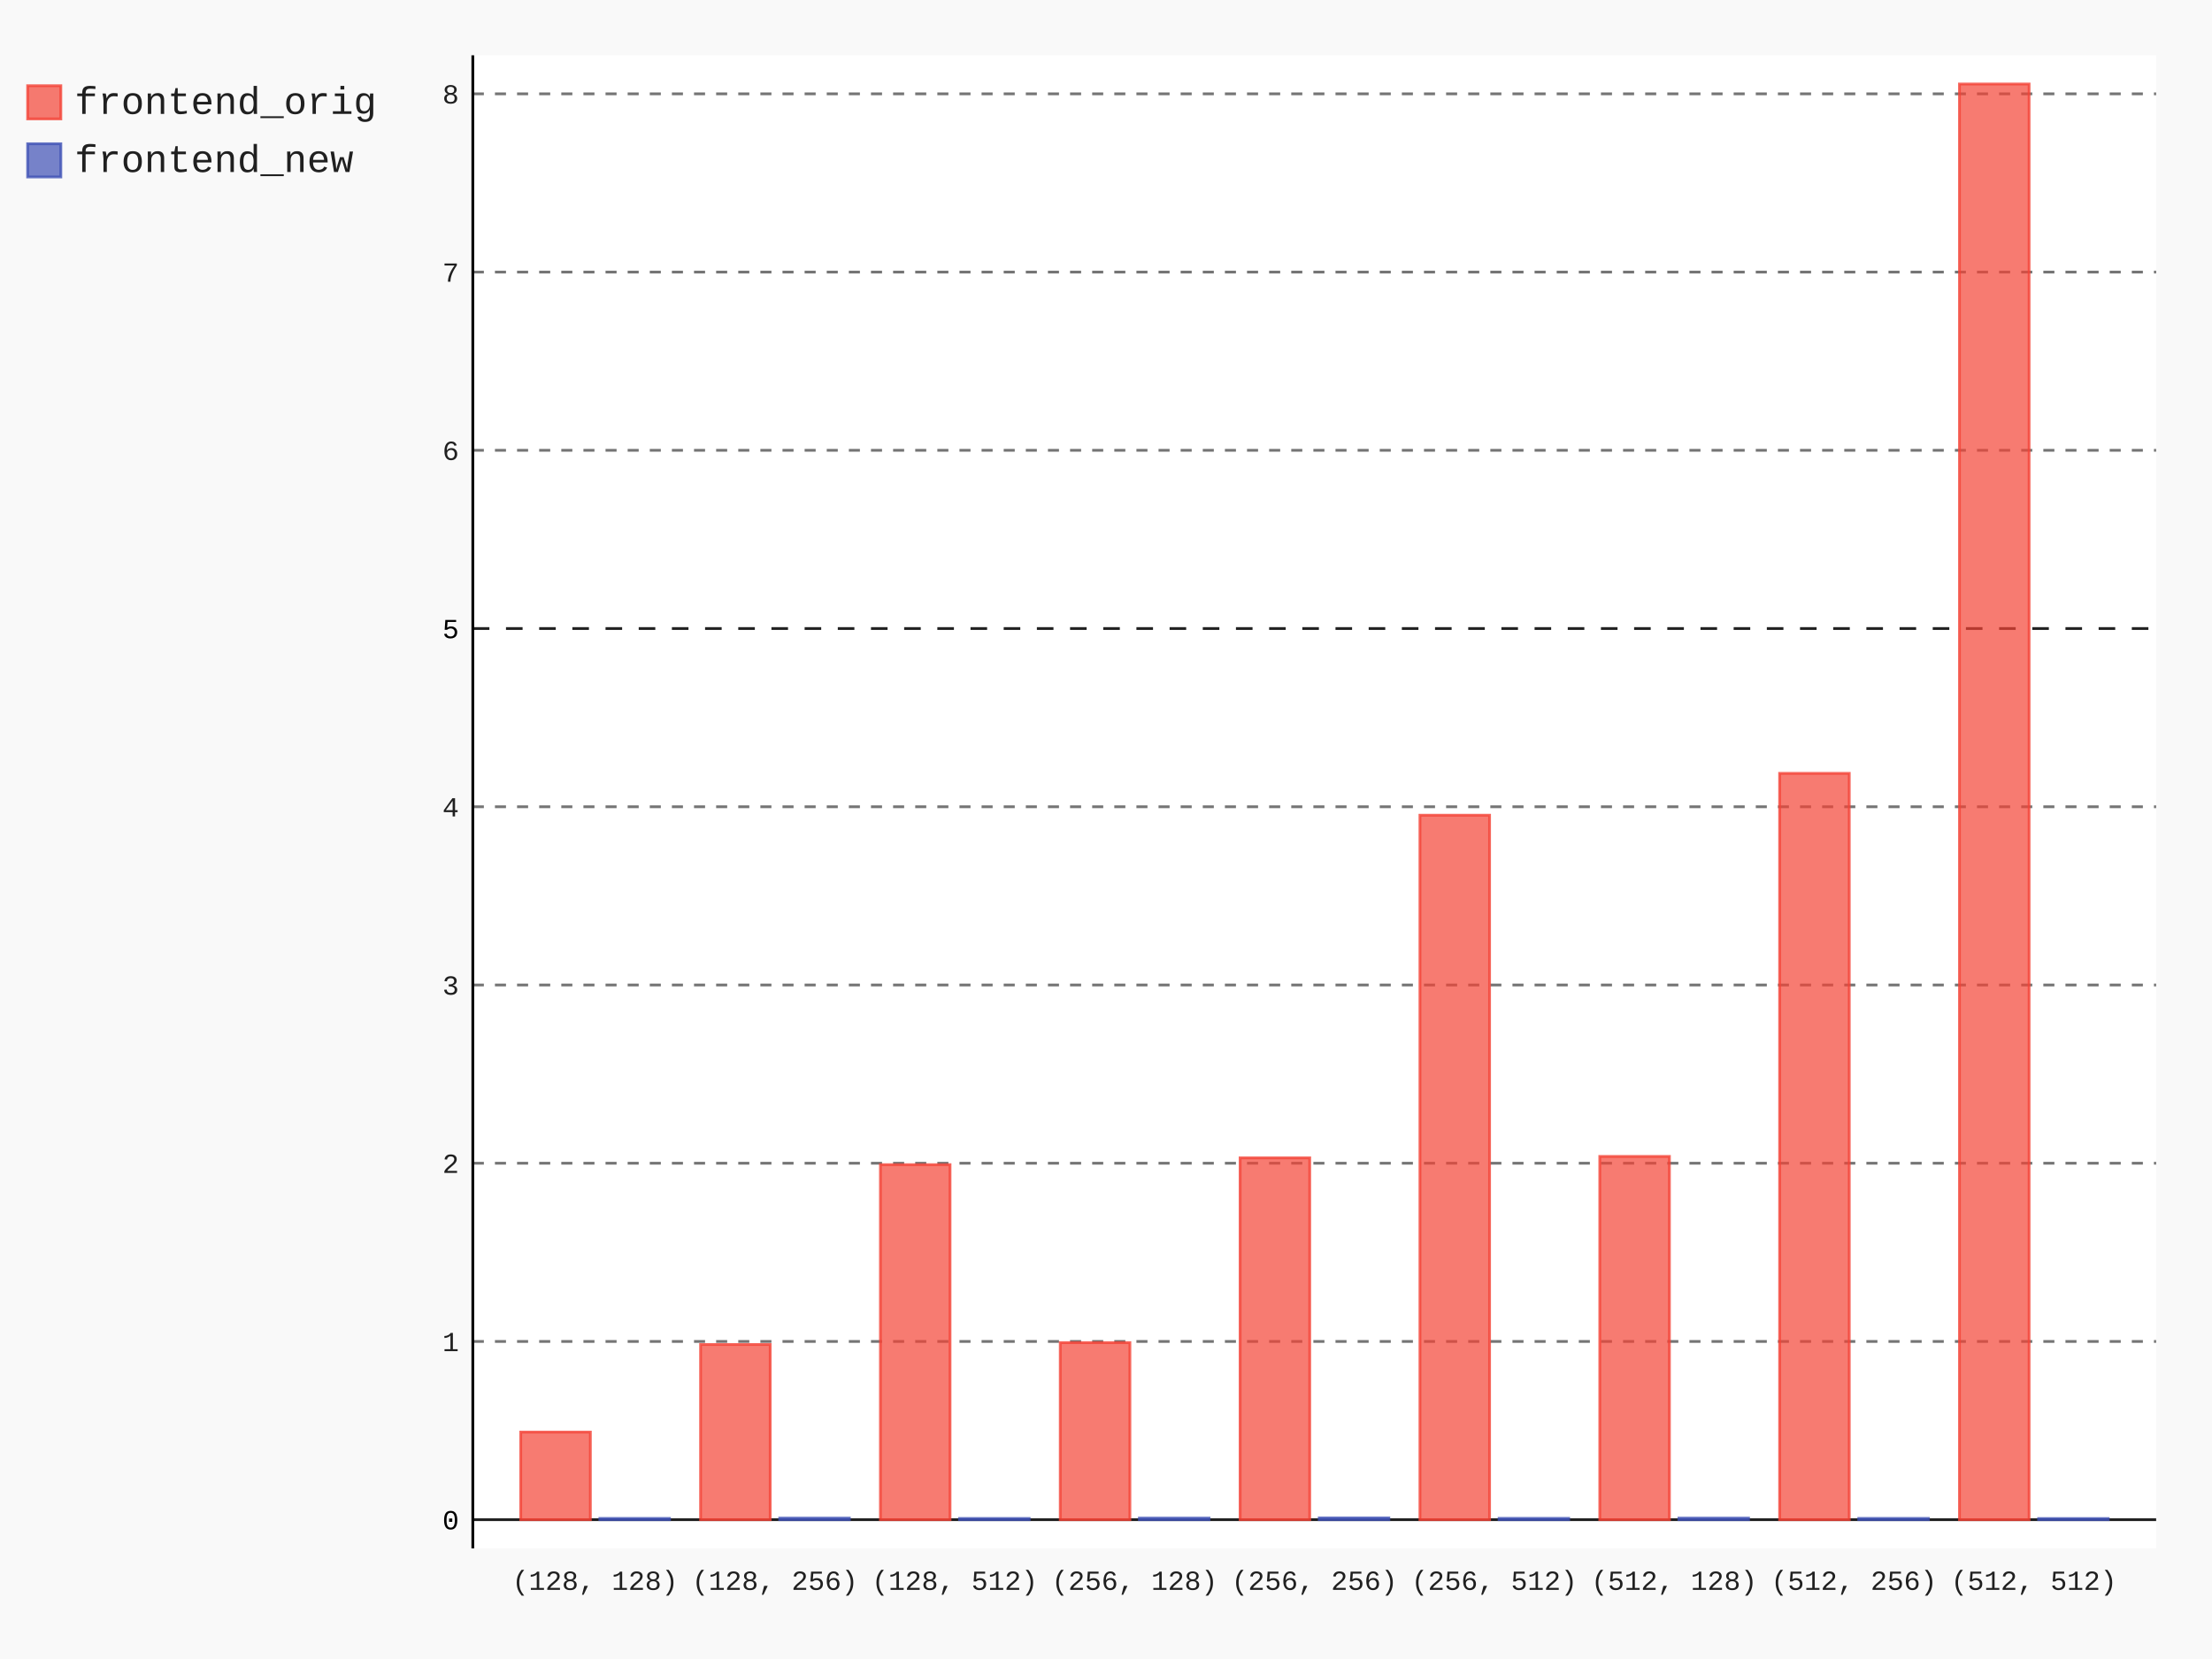
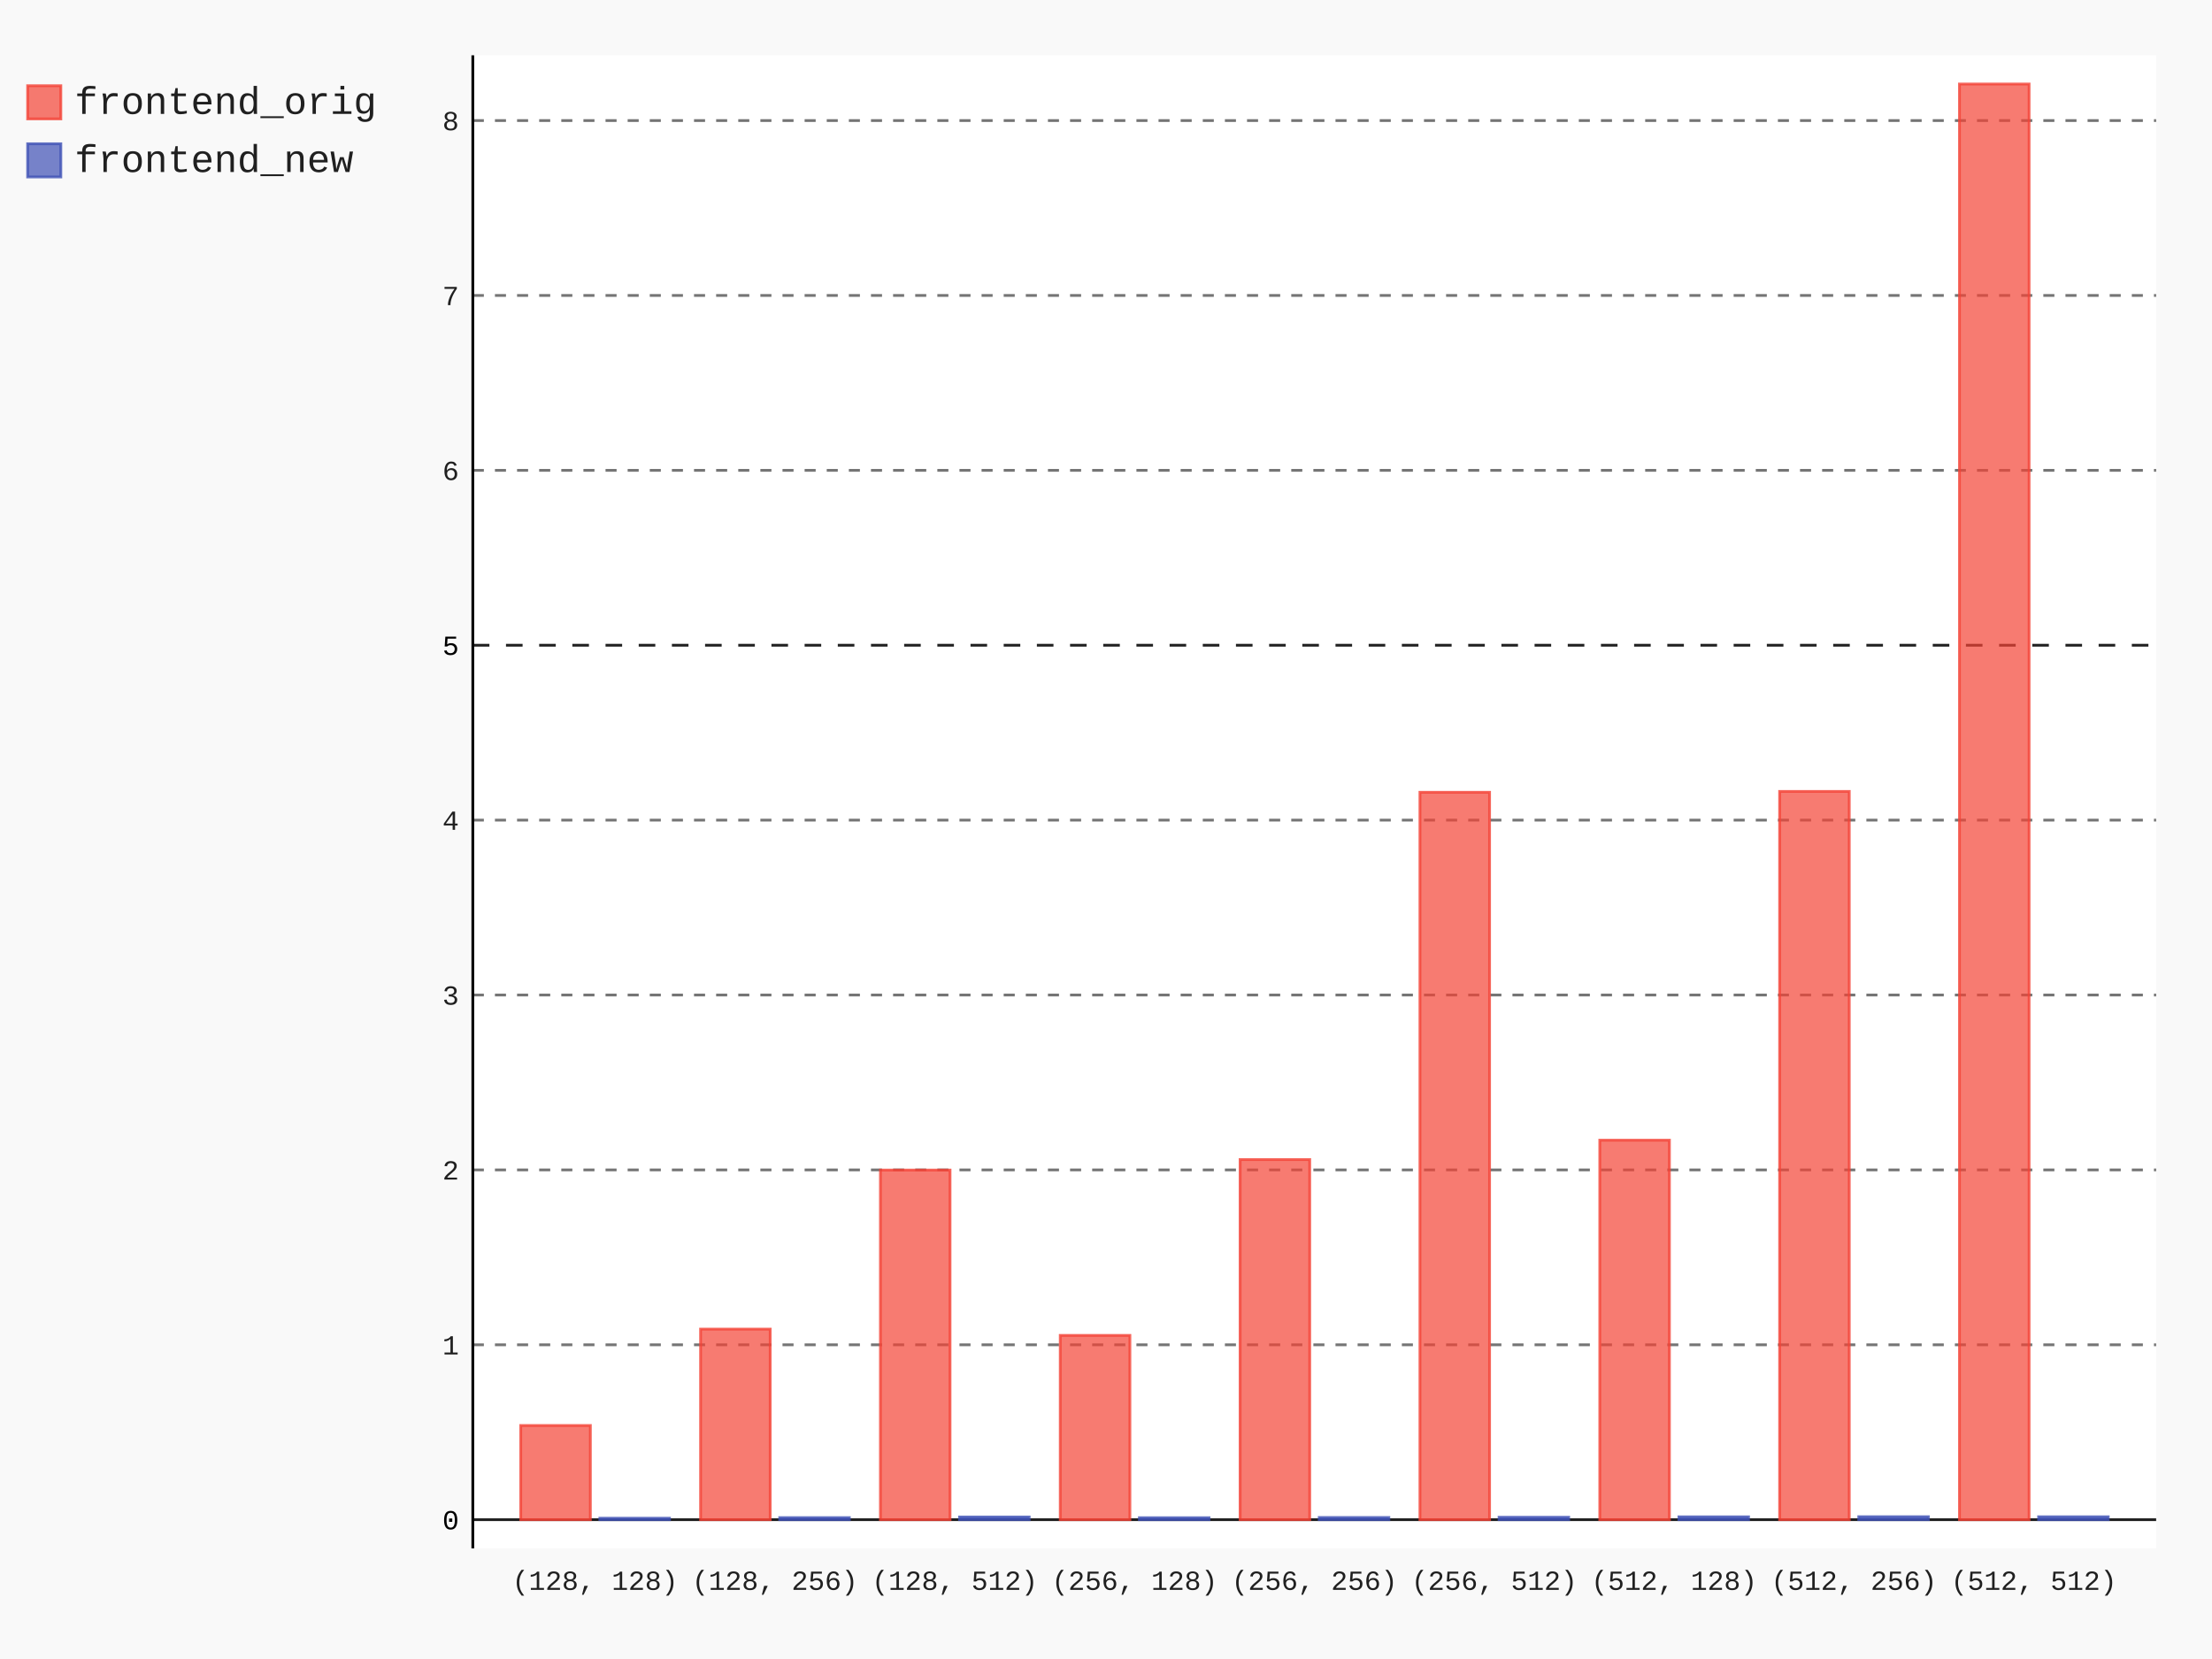
- <svg xmlns="http://www.w3.org/2000/svg" id="chart-ee8e518b-d2ac-4286-a5fd-e9c4e0358ee2" class="pygal-chart" viewBox="0 0 800 600">
+ <svg xmlns="http://www.w3.org/2000/svg" id="chart-c75ba5a1-ff4c-415f-ae83-cbf8ba3e0e45" class="pygal-chart" viewBox="0 0 800 600">
  <defs>
-     <style type="text/css">#chart-ee8e518b-d2ac-4286-a5fd-e9c4e0358ee2{-webkit-user-select:none;-webkit-font-smoothing:antialiased;font-family:Consolas,"Liberation Mono",Menlo,Courier,monospace}#chart-ee8e518b-d2ac-4286-a5fd-e9c4e0358ee2 .title{font-family:Consolas,"Liberation Mono",Menlo,Courier,monospace;font-size:16px}#chart-ee8e518b-d2ac-4286-a5fd-e9c4e0358ee2 .legends .legend text{font-family:Consolas,"Liberation Mono",Menlo,Courier,monospace;font-size:14px}#chart-ee8e518b-d2ac-4286-a5fd-e9c4e0358ee2 .axis text{font-family:Consolas,"Liberation Mono",Menlo,Courier,monospace;font-size:10px}#chart-ee8e518b-d2ac-4286-a5fd-e9c4e0358ee2 .axis text.major{font-family:Consolas,"Liberation Mono",Menlo,Courier,monospace;font-size:10px}#chart-ee8e518b-d2ac-4286-a5fd-e9c4e0358ee2 .text-overlay text.value{font-family:Consolas,"Liberation Mono",Menlo,Courier,monospace;font-size:16px}#chart-ee8e518b-d2ac-4286-a5fd-e9c4e0358ee2 .text-overlay text.label{font-family:Consolas,"Liberation Mono",Menlo,Courier,monospace;font-size:10px}#chart-ee8e518b-d2ac-4286-a5fd-e9c4e0358ee2 .tooltip{font-family:Consolas,"Liberation Mono",Menlo,Courier,monospace;font-size:14px}#chart-ee8e518b-d2ac-4286-a5fd-e9c4e0358ee2 text.no_data{font-family:Consolas,"Liberation Mono",Menlo,Courier,monospace;font-size:64px}
- #chart-ee8e518b-d2ac-4286-a5fd-e9c4e0358ee2{background-color:rgba(249,249,249,1)}#chart-ee8e518b-d2ac-4286-a5fd-e9c4e0358ee2 path,#chart-ee8e518b-d2ac-4286-a5fd-e9c4e0358ee2 line,#chart-ee8e518b-d2ac-4286-a5fd-e9c4e0358ee2 rect,#chart-ee8e518b-d2ac-4286-a5fd-e9c4e0358ee2 circle{-webkit-transition:150ms;-moz-transition:150ms;transition:150ms}#chart-ee8e518b-d2ac-4286-a5fd-e9c4e0358ee2 .graph &gt; .background{fill:rgba(249,249,249,1)}#chart-ee8e518b-d2ac-4286-a5fd-e9c4e0358ee2 .plot &gt; .background{fill:rgba(255,255,255,1)}#chart-ee8e518b-d2ac-4286-a5fd-e9c4e0358ee2 .graph{fill:rgba(0,0,0,.87)}#chart-ee8e518b-d2ac-4286-a5fd-e9c4e0358ee2 text.no_data{fill:rgba(0,0,0,1)}#chart-ee8e518b-d2ac-4286-a5fd-e9c4e0358ee2 .title{fill:rgba(0,0,0,1)}#chart-ee8e518b-d2ac-4286-a5fd-e9c4e0358ee2 .legends .legend text{fill:rgba(0,0,0,.87)}#chart-ee8e518b-d2ac-4286-a5fd-e9c4e0358ee2 .legends .legend:hover text{fill:rgba(0,0,0,1)}#chart-ee8e518b-d2ac-4286-a5fd-e9c4e0358ee2 .axis .line{stroke:rgba(0,0,0,1)}#chart-ee8e518b-d2ac-4286-a5fd-e9c4e0358ee2 .axis .guide.line{stroke:rgba(0,0,0,.54)}#chart-ee8e518b-d2ac-4286-a5fd-e9c4e0358ee2 .axis .major.line{stroke:rgba(0,0,0,.87)}#chart-ee8e518b-d2ac-4286-a5fd-e9c4e0358ee2 .axis text.major{fill:rgba(0,0,0,1)}#chart-ee8e518b-d2ac-4286-a5fd-e9c4e0358ee2 .axis.y .guides:hover .guide.line,#chart-ee8e518b-d2ac-4286-a5fd-e9c4e0358ee2 .line-graph .axis.x .guides:hover .guide.line,#chart-ee8e518b-d2ac-4286-a5fd-e9c4e0358ee2 .stackedline-graph .axis.x .guides:hover .guide.line,#chart-ee8e518b-d2ac-4286-a5fd-e9c4e0358ee2 .xy-graph .axis.x .guides:hover .guide.line{stroke:rgba(0,0,0,1)}#chart-ee8e518b-d2ac-4286-a5fd-e9c4e0358ee2 .axis .guides:hover text{fill:rgba(0,0,0,1)}#chart-ee8e518b-d2ac-4286-a5fd-e9c4e0358ee2 .reactive{fill-opacity:.7;stroke-opacity:.8}#chart-ee8e518b-d2ac-4286-a5fd-e9c4e0358ee2 .ci{stroke:rgba(0,0,0,.87)}#chart-ee8e518b-d2ac-4286-a5fd-e9c4e0358ee2 .reactive.active,#chart-ee8e518b-d2ac-4286-a5fd-e9c4e0358ee2 .active .reactive{fill-opacity:.8;stroke-opacity:.9;stroke-width:4}#chart-ee8e518b-d2ac-4286-a5fd-e9c4e0358ee2 .ci .reactive.active{stroke-width:1.5}#chart-ee8e518b-d2ac-4286-a5fd-e9c4e0358ee2 .series text{fill:rgba(0,0,0,1)}#chart-ee8e518b-d2ac-4286-a5fd-e9c4e0358ee2 .tooltip rect{fill:rgba(255,255,255,1);stroke:rgba(0,0,0,1);-webkit-transition:opacity 150ms;-moz-transition:opacity 150ms;transition:opacity 150ms}#chart-ee8e518b-d2ac-4286-a5fd-e9c4e0358ee2 .tooltip .label{fill:rgba(0,0,0,.87)}#chart-ee8e518b-d2ac-4286-a5fd-e9c4e0358ee2 .tooltip .label{fill:rgba(0,0,0,.87)}#chart-ee8e518b-d2ac-4286-a5fd-e9c4e0358ee2 .tooltip .legend{font-size:.8em;fill:rgba(0,0,0,.54)}#chart-ee8e518b-d2ac-4286-a5fd-e9c4e0358ee2 .tooltip .x_label{font-size:.6em;fill:rgba(0,0,0,1)}#chart-ee8e518b-d2ac-4286-a5fd-e9c4e0358ee2 .tooltip .xlink{font-size:.5em;text-decoration:underline}#chart-ee8e518b-d2ac-4286-a5fd-e9c4e0358ee2 .tooltip .value{font-size:1.5em}#chart-ee8e518b-d2ac-4286-a5fd-e9c4e0358ee2 .bound{font-size:.5em}#chart-ee8e518b-d2ac-4286-a5fd-e9c4e0358ee2 .max-value{font-size:.75em;fill:rgba(0,0,0,.54)}#chart-ee8e518b-d2ac-4286-a5fd-e9c4e0358ee2 .map-element{fill:rgba(255,255,255,1);stroke:rgba(0,0,0,.54) !important}#chart-ee8e518b-d2ac-4286-a5fd-e9c4e0358ee2 .map-element .reactive{fill-opacity:inherit;stroke-opacity:inherit}#chart-ee8e518b-d2ac-4286-a5fd-e9c4e0358ee2 .color-0,#chart-ee8e518b-d2ac-4286-a5fd-e9c4e0358ee2 .color-0 a:visited{stroke:#F44336;fill:#F44336}#chart-ee8e518b-d2ac-4286-a5fd-e9c4e0358ee2 .color-1,#chart-ee8e518b-d2ac-4286-a5fd-e9c4e0358ee2 .color-1 a:visited{stroke:#3F51B5;fill:#3F51B5}#chart-ee8e518b-d2ac-4286-a5fd-e9c4e0358ee2 .text-overlay .color-0 text{fill:black}#chart-ee8e518b-d2ac-4286-a5fd-e9c4e0358ee2 .text-overlay .color-1 text{fill:black}
- #chart-ee8e518b-d2ac-4286-a5fd-e9c4e0358ee2 text.no_data{text-anchor:middle}#chart-ee8e518b-d2ac-4286-a5fd-e9c4e0358ee2 .guide.line{fill:none}#chart-ee8e518b-d2ac-4286-a5fd-e9c4e0358ee2 .centered{text-anchor:middle}#chart-ee8e518b-d2ac-4286-a5fd-e9c4e0358ee2 .title{text-anchor:middle}#chart-ee8e518b-d2ac-4286-a5fd-e9c4e0358ee2 .legends .legend text{fill-opacity:1}#chart-ee8e518b-d2ac-4286-a5fd-e9c4e0358ee2 .axis.x text{text-anchor:middle}#chart-ee8e518b-d2ac-4286-a5fd-e9c4e0358ee2 .axis.x:not(.web) text[transform]{text-anchor:start}#chart-ee8e518b-d2ac-4286-a5fd-e9c4e0358ee2 .axis.x:not(.web) text[transform].backwards{text-anchor:end}#chart-ee8e518b-d2ac-4286-a5fd-e9c4e0358ee2 .axis.y text{text-anchor:end}#chart-ee8e518b-d2ac-4286-a5fd-e9c4e0358ee2 .axis.y text[transform].backwards{text-anchor:start}#chart-ee8e518b-d2ac-4286-a5fd-e9c4e0358ee2 .axis.y2 text{text-anchor:start}#chart-ee8e518b-d2ac-4286-a5fd-e9c4e0358ee2 .axis.y2 text[transform].backwards{text-anchor:end}#chart-ee8e518b-d2ac-4286-a5fd-e9c4e0358ee2 .axis .guide.line{stroke-dasharray:4,4}#chart-ee8e518b-d2ac-4286-a5fd-e9c4e0358ee2 .axis .major.guide.line{stroke-dasharray:6,6}#chart-ee8e518b-d2ac-4286-a5fd-e9c4e0358ee2 .horizontal .axis.y .guide.line,#chart-ee8e518b-d2ac-4286-a5fd-e9c4e0358ee2 .horizontal .axis.y2 .guide.line,#chart-ee8e518b-d2ac-4286-a5fd-e9c4e0358ee2 .vertical .axis.x .guide.line{opacity:0}#chart-ee8e518b-d2ac-4286-a5fd-e9c4e0358ee2 .horizontal .axis.always_show .guide.line,#chart-ee8e518b-d2ac-4286-a5fd-e9c4e0358ee2 .vertical .axis.always_show .guide.line{opacity:1 !important}#chart-ee8e518b-d2ac-4286-a5fd-e9c4e0358ee2 .axis.y .guides:hover .guide.line,#chart-ee8e518b-d2ac-4286-a5fd-e9c4e0358ee2 .axis.y2 .guides:hover .guide.line,#chart-ee8e518b-d2ac-4286-a5fd-e9c4e0358ee2 .axis.x .guides:hover .guide.line{opacity:1}#chart-ee8e518b-d2ac-4286-a5fd-e9c4e0358ee2 .axis .guides:hover text{opacity:1}#chart-ee8e518b-d2ac-4286-a5fd-e9c4e0358ee2 .nofill{fill:none}#chart-ee8e518b-d2ac-4286-a5fd-e9c4e0358ee2 .subtle-fill{fill-opacity:.2}#chart-ee8e518b-d2ac-4286-a5fd-e9c4e0358ee2 .dot{stroke-width:1px;fill-opacity:1}#chart-ee8e518b-d2ac-4286-a5fd-e9c4e0358ee2 .dot.active{stroke-width:5px}#chart-ee8e518b-d2ac-4286-a5fd-e9c4e0358ee2 .dot.negative{fill:transparent}#chart-ee8e518b-d2ac-4286-a5fd-e9c4e0358ee2 text,#chart-ee8e518b-d2ac-4286-a5fd-e9c4e0358ee2 tspan{stroke:none !important}#chart-ee8e518b-d2ac-4286-a5fd-e9c4e0358ee2 .series text.active{opacity:1}#chart-ee8e518b-d2ac-4286-a5fd-e9c4e0358ee2 .tooltip rect{fill-opacity:.95;stroke-width:.5}#chart-ee8e518b-d2ac-4286-a5fd-e9c4e0358ee2 .tooltip text{fill-opacity:1}#chart-ee8e518b-d2ac-4286-a5fd-e9c4e0358ee2 .showable{visibility:hidden}#chart-ee8e518b-d2ac-4286-a5fd-e9c4e0358ee2 .showable.shown{visibility:visible}#chart-ee8e518b-d2ac-4286-a5fd-e9c4e0358ee2 .gauge-background{fill:rgba(229,229,229,1);stroke:none}#chart-ee8e518b-d2ac-4286-a5fd-e9c4e0358ee2 .bg-lines{stroke:rgba(249,249,249,1);stroke-width:2px}</style>
+     <style type="text/css">#chart-c75ba5a1-ff4c-415f-ae83-cbf8ba3e0e45{-webkit-user-select:none;-webkit-font-smoothing:antialiased;font-family:Consolas,"Liberation Mono",Menlo,Courier,monospace}#chart-c75ba5a1-ff4c-415f-ae83-cbf8ba3e0e45 .title{font-family:Consolas,"Liberation Mono",Menlo,Courier,monospace;font-size:16px}#chart-c75ba5a1-ff4c-415f-ae83-cbf8ba3e0e45 .legends .legend text{font-family:Consolas,"Liberation Mono",Menlo,Courier,monospace;font-size:14px}#chart-c75ba5a1-ff4c-415f-ae83-cbf8ba3e0e45 .axis text{font-family:Consolas,"Liberation Mono",Menlo,Courier,monospace;font-size:10px}#chart-c75ba5a1-ff4c-415f-ae83-cbf8ba3e0e45 .axis text.major{font-family:Consolas,"Liberation Mono",Menlo,Courier,monospace;font-size:10px}#chart-c75ba5a1-ff4c-415f-ae83-cbf8ba3e0e45 .text-overlay text.value{font-family:Consolas,"Liberation Mono",Menlo,Courier,monospace;font-size:16px}#chart-c75ba5a1-ff4c-415f-ae83-cbf8ba3e0e45 .text-overlay text.label{font-family:Consolas,"Liberation Mono",Menlo,Courier,monospace;font-size:10px}#chart-c75ba5a1-ff4c-415f-ae83-cbf8ba3e0e45 .tooltip{font-family:Consolas,"Liberation Mono",Menlo,Courier,monospace;font-size:14px}#chart-c75ba5a1-ff4c-415f-ae83-cbf8ba3e0e45 text.no_data{font-family:Consolas,"Liberation Mono",Menlo,Courier,monospace;font-size:64px}
+ #chart-c75ba5a1-ff4c-415f-ae83-cbf8ba3e0e45{background-color:rgba(249,249,249,1)}#chart-c75ba5a1-ff4c-415f-ae83-cbf8ba3e0e45 path,#chart-c75ba5a1-ff4c-415f-ae83-cbf8ba3e0e45 line,#chart-c75ba5a1-ff4c-415f-ae83-cbf8ba3e0e45 rect,#chart-c75ba5a1-ff4c-415f-ae83-cbf8ba3e0e45 circle{-webkit-transition:150ms;-moz-transition:150ms;transition:150ms}#chart-c75ba5a1-ff4c-415f-ae83-cbf8ba3e0e45 .graph &gt; .background{fill:rgba(249,249,249,1)}#chart-c75ba5a1-ff4c-415f-ae83-cbf8ba3e0e45 .plot &gt; .background{fill:rgba(255,255,255,1)}#chart-c75ba5a1-ff4c-415f-ae83-cbf8ba3e0e45 .graph{fill:rgba(0,0,0,.87)}#chart-c75ba5a1-ff4c-415f-ae83-cbf8ba3e0e45 text.no_data{fill:rgba(0,0,0,1)}#chart-c75ba5a1-ff4c-415f-ae83-cbf8ba3e0e45 .title{fill:rgba(0,0,0,1)}#chart-c75ba5a1-ff4c-415f-ae83-cbf8ba3e0e45 .legends .legend text{fill:rgba(0,0,0,.87)}#chart-c75ba5a1-ff4c-415f-ae83-cbf8ba3e0e45 .legends .legend:hover text{fill:rgba(0,0,0,1)}#chart-c75ba5a1-ff4c-415f-ae83-cbf8ba3e0e45 .axis .line{stroke:rgba(0,0,0,1)}#chart-c75ba5a1-ff4c-415f-ae83-cbf8ba3e0e45 .axis .guide.line{stroke:rgba(0,0,0,.54)}#chart-c75ba5a1-ff4c-415f-ae83-cbf8ba3e0e45 .axis .major.line{stroke:rgba(0,0,0,.87)}#chart-c75ba5a1-ff4c-415f-ae83-cbf8ba3e0e45 .axis text.major{fill:rgba(0,0,0,1)}#chart-c75ba5a1-ff4c-415f-ae83-cbf8ba3e0e45 .axis.y .guides:hover .guide.line,#chart-c75ba5a1-ff4c-415f-ae83-cbf8ba3e0e45 .line-graph .axis.x .guides:hover .guide.line,#chart-c75ba5a1-ff4c-415f-ae83-cbf8ba3e0e45 .stackedline-graph .axis.x .guides:hover .guide.line,#chart-c75ba5a1-ff4c-415f-ae83-cbf8ba3e0e45 .xy-graph .axis.x .guides:hover .guide.line{stroke:rgba(0,0,0,1)}#chart-c75ba5a1-ff4c-415f-ae83-cbf8ba3e0e45 .axis .guides:hover text{fill:rgba(0,0,0,1)}#chart-c75ba5a1-ff4c-415f-ae83-cbf8ba3e0e45 .reactive{fill-opacity:.7;stroke-opacity:.8}#chart-c75ba5a1-ff4c-415f-ae83-cbf8ba3e0e45 .ci{stroke:rgba(0,0,0,.87)}#chart-c75ba5a1-ff4c-415f-ae83-cbf8ba3e0e45 .reactive.active,#chart-c75ba5a1-ff4c-415f-ae83-cbf8ba3e0e45 .active .reactive{fill-opacity:.8;stroke-opacity:.9;stroke-width:4}#chart-c75ba5a1-ff4c-415f-ae83-cbf8ba3e0e45 .ci .reactive.active{stroke-width:1.5}#chart-c75ba5a1-ff4c-415f-ae83-cbf8ba3e0e45 .series text{fill:rgba(0,0,0,1)}#chart-c75ba5a1-ff4c-415f-ae83-cbf8ba3e0e45 .tooltip rect{fill:rgba(255,255,255,1);stroke:rgba(0,0,0,1);-webkit-transition:opacity 150ms;-moz-transition:opacity 150ms;transition:opacity 150ms}#chart-c75ba5a1-ff4c-415f-ae83-cbf8ba3e0e45 .tooltip .label{fill:rgba(0,0,0,.87)}#chart-c75ba5a1-ff4c-415f-ae83-cbf8ba3e0e45 .tooltip .label{fill:rgba(0,0,0,.87)}#chart-c75ba5a1-ff4c-415f-ae83-cbf8ba3e0e45 .tooltip .legend{font-size:.8em;fill:rgba(0,0,0,.54)}#chart-c75ba5a1-ff4c-415f-ae83-cbf8ba3e0e45 .tooltip .x_label{font-size:.6em;fill:rgba(0,0,0,1)}#chart-c75ba5a1-ff4c-415f-ae83-cbf8ba3e0e45 .tooltip .xlink{font-size:.5em;text-decoration:underline}#chart-c75ba5a1-ff4c-415f-ae83-cbf8ba3e0e45 .tooltip .value{font-size:1.5em}#chart-c75ba5a1-ff4c-415f-ae83-cbf8ba3e0e45 .bound{font-size:.5em}#chart-c75ba5a1-ff4c-415f-ae83-cbf8ba3e0e45 .max-value{font-size:.75em;fill:rgba(0,0,0,.54)}#chart-c75ba5a1-ff4c-415f-ae83-cbf8ba3e0e45 .map-element{fill:rgba(255,255,255,1);stroke:rgba(0,0,0,.54) !important}#chart-c75ba5a1-ff4c-415f-ae83-cbf8ba3e0e45 .map-element .reactive{fill-opacity:inherit;stroke-opacity:inherit}#chart-c75ba5a1-ff4c-415f-ae83-cbf8ba3e0e45 .color-0,#chart-c75ba5a1-ff4c-415f-ae83-cbf8ba3e0e45 .color-0 a:visited{stroke:#F44336;fill:#F44336}#chart-c75ba5a1-ff4c-415f-ae83-cbf8ba3e0e45 .color-1,#chart-c75ba5a1-ff4c-415f-ae83-cbf8ba3e0e45 .color-1 a:visited{stroke:#3F51B5;fill:#3F51B5}#chart-c75ba5a1-ff4c-415f-ae83-cbf8ba3e0e45 .text-overlay .color-0 text{fill:black}#chart-c75ba5a1-ff4c-415f-ae83-cbf8ba3e0e45 .text-overlay .color-1 text{fill:black}
+ #chart-c75ba5a1-ff4c-415f-ae83-cbf8ba3e0e45 text.no_data{text-anchor:middle}#chart-c75ba5a1-ff4c-415f-ae83-cbf8ba3e0e45 .guide.line{fill:none}#chart-c75ba5a1-ff4c-415f-ae83-cbf8ba3e0e45 .centered{text-anchor:middle}#chart-c75ba5a1-ff4c-415f-ae83-cbf8ba3e0e45 .title{text-anchor:middle}#chart-c75ba5a1-ff4c-415f-ae83-cbf8ba3e0e45 .legends .legend text{fill-opacity:1}#chart-c75ba5a1-ff4c-415f-ae83-cbf8ba3e0e45 .axis.x text{text-anchor:middle}#chart-c75ba5a1-ff4c-415f-ae83-cbf8ba3e0e45 .axis.x:not(.web) text[transform]{text-anchor:start}#chart-c75ba5a1-ff4c-415f-ae83-cbf8ba3e0e45 .axis.x:not(.web) text[transform].backwards{text-anchor:end}#chart-c75ba5a1-ff4c-415f-ae83-cbf8ba3e0e45 .axis.y text{text-anchor:end}#chart-c75ba5a1-ff4c-415f-ae83-cbf8ba3e0e45 .axis.y text[transform].backwards{text-anchor:start}#chart-c75ba5a1-ff4c-415f-ae83-cbf8ba3e0e45 .axis.y2 text{text-anchor:start}#chart-c75ba5a1-ff4c-415f-ae83-cbf8ba3e0e45 .axis.y2 text[transform].backwards{text-anchor:end}#chart-c75ba5a1-ff4c-415f-ae83-cbf8ba3e0e45 .axis .guide.line{stroke-dasharray:4,4}#chart-c75ba5a1-ff4c-415f-ae83-cbf8ba3e0e45 .axis .major.guide.line{stroke-dasharray:6,6}#chart-c75ba5a1-ff4c-415f-ae83-cbf8ba3e0e45 .horizontal .axis.y .guide.line,#chart-c75ba5a1-ff4c-415f-ae83-cbf8ba3e0e45 .horizontal .axis.y2 .guide.line,#chart-c75ba5a1-ff4c-415f-ae83-cbf8ba3e0e45 .vertical .axis.x .guide.line{opacity:0}#chart-c75ba5a1-ff4c-415f-ae83-cbf8ba3e0e45 .horizontal .axis.always_show .guide.line,#chart-c75ba5a1-ff4c-415f-ae83-cbf8ba3e0e45 .vertical .axis.always_show .guide.line{opacity:1 !important}#chart-c75ba5a1-ff4c-415f-ae83-cbf8ba3e0e45 .axis.y .guides:hover .guide.line,#chart-c75ba5a1-ff4c-415f-ae83-cbf8ba3e0e45 .axis.y2 .guides:hover .guide.line,#chart-c75ba5a1-ff4c-415f-ae83-cbf8ba3e0e45 .axis.x .guides:hover .guide.line{opacity:1}#chart-c75ba5a1-ff4c-415f-ae83-cbf8ba3e0e45 .axis .guides:hover text{opacity:1}#chart-c75ba5a1-ff4c-415f-ae83-cbf8ba3e0e45 .nofill{fill:none}#chart-c75ba5a1-ff4c-415f-ae83-cbf8ba3e0e45 .subtle-fill{fill-opacity:.2}#chart-c75ba5a1-ff4c-415f-ae83-cbf8ba3e0e45 .dot{stroke-width:1px;fill-opacity:1}#chart-c75ba5a1-ff4c-415f-ae83-cbf8ba3e0e45 .dot.active{stroke-width:5px}#chart-c75ba5a1-ff4c-415f-ae83-cbf8ba3e0e45 .dot.negative{fill:transparent}#chart-c75ba5a1-ff4c-415f-ae83-cbf8ba3e0e45 text,#chart-c75ba5a1-ff4c-415f-ae83-cbf8ba3e0e45 tspan{stroke:none !important}#chart-c75ba5a1-ff4c-415f-ae83-cbf8ba3e0e45 .series text.active{opacity:1}#chart-c75ba5a1-ff4c-415f-ae83-cbf8ba3e0e45 .tooltip rect{fill-opacity:.95;stroke-width:.5}#chart-c75ba5a1-ff4c-415f-ae83-cbf8ba3e0e45 .tooltip text{fill-opacity:1}#chart-c75ba5a1-ff4c-415f-ae83-cbf8ba3e0e45 .showable{visibility:hidden}#chart-c75ba5a1-ff4c-415f-ae83-cbf8ba3e0e45 .showable.shown{visibility:visible}#chart-c75ba5a1-ff4c-415f-ae83-cbf8ba3e0e45 .gauge-background{fill:rgba(229,229,229,1);stroke:none}#chart-c75ba5a1-ff4c-415f-ae83-cbf8ba3e0e45 .bg-lines{stroke:rgba(249,249,249,1);stroke-width:2px}</style>
  </defs>
  <g class="graph bar-graph vertical">
    <rect x="0" y="0" width="800" height="600" class="background" />
    <g transform="translate(171, 20)" class="plot">
      <rect x="0" y="0" width="608.8" height="540" class="background" />
      <g class="axis y always_show">
        <g class="guides">
          <path d="M0 529.615 h608.8" class="axis major line" />
          <text x="-5" y="533.115" class="major">0</text>
        </g>
        <g class="guides">
-           <path d="M0 465.155 h608.8" class="guide line" />
-           <text x="-5" y="468.655" class="">1</text>
+           <path d="M0 466.364 h608.8" class="guide line" />
+           <text x="-5" y="469.864" class="">1</text>
        </g>
        <g class="guides">
-           <path d="M0 400.696 h608.8" class="guide line" />
-           <text x="-5" y="404.196" class="">2</text>
+           <path d="M0 403.112 h608.8" class="guide line" />
+           <text x="-5" y="406.612" class="">2</text>
        </g>
        <g class="guides">
-           <path d="M0 336.236 h608.8" class="guide line" />
-           <text x="-5" y="339.736" class="">3</text>
+           <path d="M0 339.861 h608.8" class="guide line" />
+           <text x="-5" y="343.361" class="">3</text>
        </g>
        <g class="guides">
-           <path d="M0 271.776 h608.8" class="guide line" />
-           <text x="-5" y="275.276" class="">4</text>
+           <path d="M0 276.609 h608.8" class="guide line" />
+           <text x="-5" y="280.109" class="">4</text>
        </g>
        <g class="guides">
-           <path d="M0 207.316 h608.8" class="major guide line" />
-           <text x="-5" y="210.816" class="major">5</text>
+           <path d="M0 213.357 h608.8" class="major guide line" />
+           <text x="-5" y="216.857" class="major">5</text>
        </g>
        <g class="guides">
-           <path d="M0 142.856 h608.8" class="guide line" />
-           <text x="-5" y="146.356" class="">6</text>
+           <path d="M0 150.106 h608.8" class="guide line" />
+           <text x="-5" y="153.606" class="">6</text>
        </g>
        <g class="guides">
-           <path d="M0 78.396 h608.8" class="guide line" />
-           <text x="-5" y="81.896" class="">7</text>
+           <path d="M0 86.854 h608.8" class="guide line" />
+           <text x="-5" y="90.354" class="">7</text>
        </g>
        <g class="guides">
-           <path d="M0 13.936 h608.8" class="guide line" />
-           <text x="-5" y="17.436" class="">8</text>
+           <path d="M0 23.603 h608.8" class="guide line" />
+           <text x="-5" y="27.103" class="">8</text>
        </g>
      </g>
      <g class="axis x">
        <path d="M0 0 v540" class="line" />
        <g class="guides">
          <path d="M44.229 0 v540" class="guide line" />
          <text x="44.229" y="555.0" class="">(128, 128)</text>
        </g>
        <g class="guides">
          <path d="M109.272 0 v540" class="guide line" />
          <text x="109.272" y="555.0" class="">(128, 256)</text>
        </g>
        <g class="guides">
          <path d="M174.315 0 v540" class="guide line" />
          <text x="174.315" y="555.0" class="">(128, 512)</text>
        </g>
        <g class="guides">
          <path d="M239.357 0 v540" class="guide line" />
          <text x="239.357" y="555.0" class="">(256, 128)</text>
        </g>
        <g class="guides">
          <path d="M304.4 0 v540" class="guide line" />
          <text x="304.4" y="555.0" class="">(256, 256)</text>
        </g>
        <g class="guides">
          <path d="M369.443 0 v540" class="guide line" />
          <text x="369.443" y="555.0" class="">(256, 512)</text>
        </g>
        <g class="guides">
          <path d="M434.485 0 v540" class="guide line" />
          <text x="434.485" y="555.0" class="">(512, 128)</text>
        </g>
        <g class="guides">
          <path d="M499.528 0 v540" class="guide line" />
          <text x="499.528" y="555.0" class="">(512, 256)</text>
        </g>
        <g class="guides">
          <path d="M564.571 0 v540" class="guide line" />
          <text x="564.571" y="555.0" class="">(512, 512)</text>
        </g>
      </g>
      <g class="series serie-0 color-0">
        <g class="bars">
          <g class="bar">
-             <rect x="17.327" y="497.933" rx="0" ry="0" width="25.185" height="31.682" class="rect reactive tooltip-trigger" />
+             <rect x="17.327" y="495.546" rx="0" ry="0" width="25.185" height="34.069" class="rect reactive tooltip-trigger" />
          </g>
          <g class="bar">
-             <rect x="82.37" y="466.252" rx="0" ry="0" width="25.185" height="63.363" class="rect reactive tooltip-trigger" />
+             <rect x="82.37" y="460.686" rx="0" ry="0" width="25.185" height="68.929" class="rect reactive tooltip-trigger" />
          </g>
          <g class="bar">
-             <rect x="147.413" y="401.216" rx="0" ry="0" width="25.185" height="128.399" class="rect reactive tooltip-trigger" />
+             <rect x="147.413" y="403.165" rx="0" ry="0" width="25.185" height="126.45" class="rect reactive tooltip-trigger" />
          </g>
          <g class="bar">
-             <rect x="212.456" y="465.582" rx="0" ry="0" width="25.185" height="64.034" class="rect reactive tooltip-trigger" />
+             <rect x="212.456" y="462.961" rx="0" ry="0" width="25.185" height="66.654" class="rect reactive tooltip-trigger" />
          </g>
          <g class="bar">
-             <rect x="277.498" y="398.759" rx="0" ry="0" width="25.185" height="130.857" class="rect reactive tooltip-trigger" />
+             <rect x="277.498" y="399.364" rx="0" ry="0" width="25.185" height="130.251" class="rect reactive tooltip-trigger" />
          </g>
          <g class="bar">
-             <rect x="342.541" y="274.83" rx="0" ry="0" width="25.185" height="254.785" class="rect reactive tooltip-trigger" />
+             <rect x="342.541" y="266.537" rx="0" ry="0" width="25.185" height="263.078" class="rect reactive tooltip-trigger" />
          </g>
          <g class="bar">
-             <rect x="407.584" y="398.239" rx="0" ry="0" width="25.185" height="131.377" class="rect reactive tooltip-trigger" />
+             <rect x="407.584" y="392.363" rx="0" ry="0" width="25.185" height="137.253" class="rect reactive tooltip-trigger" />
          </g>
          <g class="bar">
-             <rect x="472.627" y="259.695" rx="0" ry="0" width="25.185" height="269.92" class="rect reactive tooltip-trigger" />
+             <rect x="472.627" y="266.224" rx="0" ry="0" width="25.185" height="263.391" class="rect reactive tooltip-trigger" />
          </g>
          <g class="bar">
            <rect x="537.669" y="10.385" rx="0" ry="0" width="25.185" height="519.231" class="rect reactive tooltip-trigger" />
          </g>
        </g>
      </g>
      <g class="series serie-1 color-1">
        <g class="bars">
          <g class="bar">
-             <rect x="45.946" y="529.16" rx="0" ry="0" width="25.185" height="0.455" class="rect reactive tooltip-trigger" />
+             <rect x="45.946" y="529.078" rx="0" ry="0" width="25.185" height="0.538" class="rect reactive tooltip-trigger" />
          </g>
          <g class="bar">
-             <rect x="110.989" y="529.046" rx="0" ry="0" width="25.185" height="0.569" class="rect reactive tooltip-trigger" />
+             <rect x="110.989" y="528.869" rx="0" ry="0" width="25.185" height="0.747" class="rect reactive tooltip-trigger" />
          </g>
          <g class="bar">
-             <rect x="176.032" y="529.174" rx="0" ry="0" width="25.185" height="0.441" class="rect reactive tooltip-trigger" />
+             <rect x="176.032" y="528.637" rx="0" ry="0" width="25.185" height="0.979" class="rect reactive tooltip-trigger" />
          </g>
          <g class="bar">
-             <rect x="241.074" y="529.041" rx="0" ry="0" width="25.185" height="0.574" class="rect reactive tooltip-trigger" />
+             <rect x="241.074" y="528.899" rx="0" ry="0" width="25.185" height="0.717" class="rect reactive tooltip-trigger" />
          </g>
          <g class="bar">
-             <rect x="306.117" y="528.984" rx="0" ry="0" width="25.185" height="0.632" class="rect reactive tooltip-trigger" />
+             <rect x="306.117" y="528.816" rx="0" ry="0" width="25.185" height="0.8" class="rect reactive tooltip-trigger" />
          </g>
          <g class="bar">
-             <rect x="371.16" y="529.132" rx="0" ry="0" width="25.185" height="0.483" class="rect reactive tooltip-trigger" />
+             <rect x="371.16" y="528.733" rx="0" ry="0" width="25.185" height="0.882" class="rect reactive tooltip-trigger" />
          </g>
          <g class="bar">
-             <rect x="436.203" y="529.048" rx="0" ry="0" width="25.185" height="0.567" class="rect reactive tooltip-trigger" />
+             <rect x="436.203" y="528.582" rx="0" ry="0" width="25.185" height="1.033" class="rect reactive tooltip-trigger" />
          </g>
          <g class="bar">
-             <rect x="501.245" y="529.15" rx="0" ry="0" width="25.185" height="0.465" class="rect reactive tooltip-trigger" />
+             <rect x="501.245" y="528.542" rx="0" ry="0" width="25.185" height="1.073" class="rect reactive tooltip-trigger" />
          </g>
          <g class="bar">
-             <rect x="566.288" y="529.2" rx="0" ry="0" width="25.185" height="0.416" class="rect reactive tooltip-trigger" />
+             <rect x="566.288" y="528.565" rx="0" ry="0" width="25.185" height="1.05" class="rect reactive tooltip-trigger" />
          </g>
        </g>
      </g>
    </g>
    <g class="titles" />
    <g transform="translate(171, 20)" class="plot overlay">
      <g class="series serie-0 color-0" />
      <g class="series serie-1 color-1" />
    </g>
    <g transform="translate(171, 20)" class="plot text-overlay">
      <g class="series serie-0 color-0" />
      <g class="series serie-1 color-1" />
    </g>
    <g transform="translate(171, 20)" class="plot tooltip-overlay">
      <g transform="translate(0 0)" style="opacity: 0" class="tooltip">
        <rect rx="0" ry="0" width="0" height="0" class="tooltip-box" />
        <g class="text" />
      </g>
    </g>
    <g transform="translate(10, 30)" class="legends">
      <g id="activate-serie-0" class="legend reactive activate-serie">
        <rect x="0.0" y="1.0" width="12" height="12" class="color-0 reactive" />
        <text x="17.0" y="11.2">frontend_orig</text>
      </g>
      <g id="activate-serie-1" class="legend reactive activate-serie">
        <rect x="0.0" y="22.0" width="12" height="12" class="color-1 reactive" />
        <text x="17.0" y="32.2">frontend_new</text>
      </g>
    </g>
    <g transform="translate(790, 30)" class="legends" />
  </g>
</svg>
